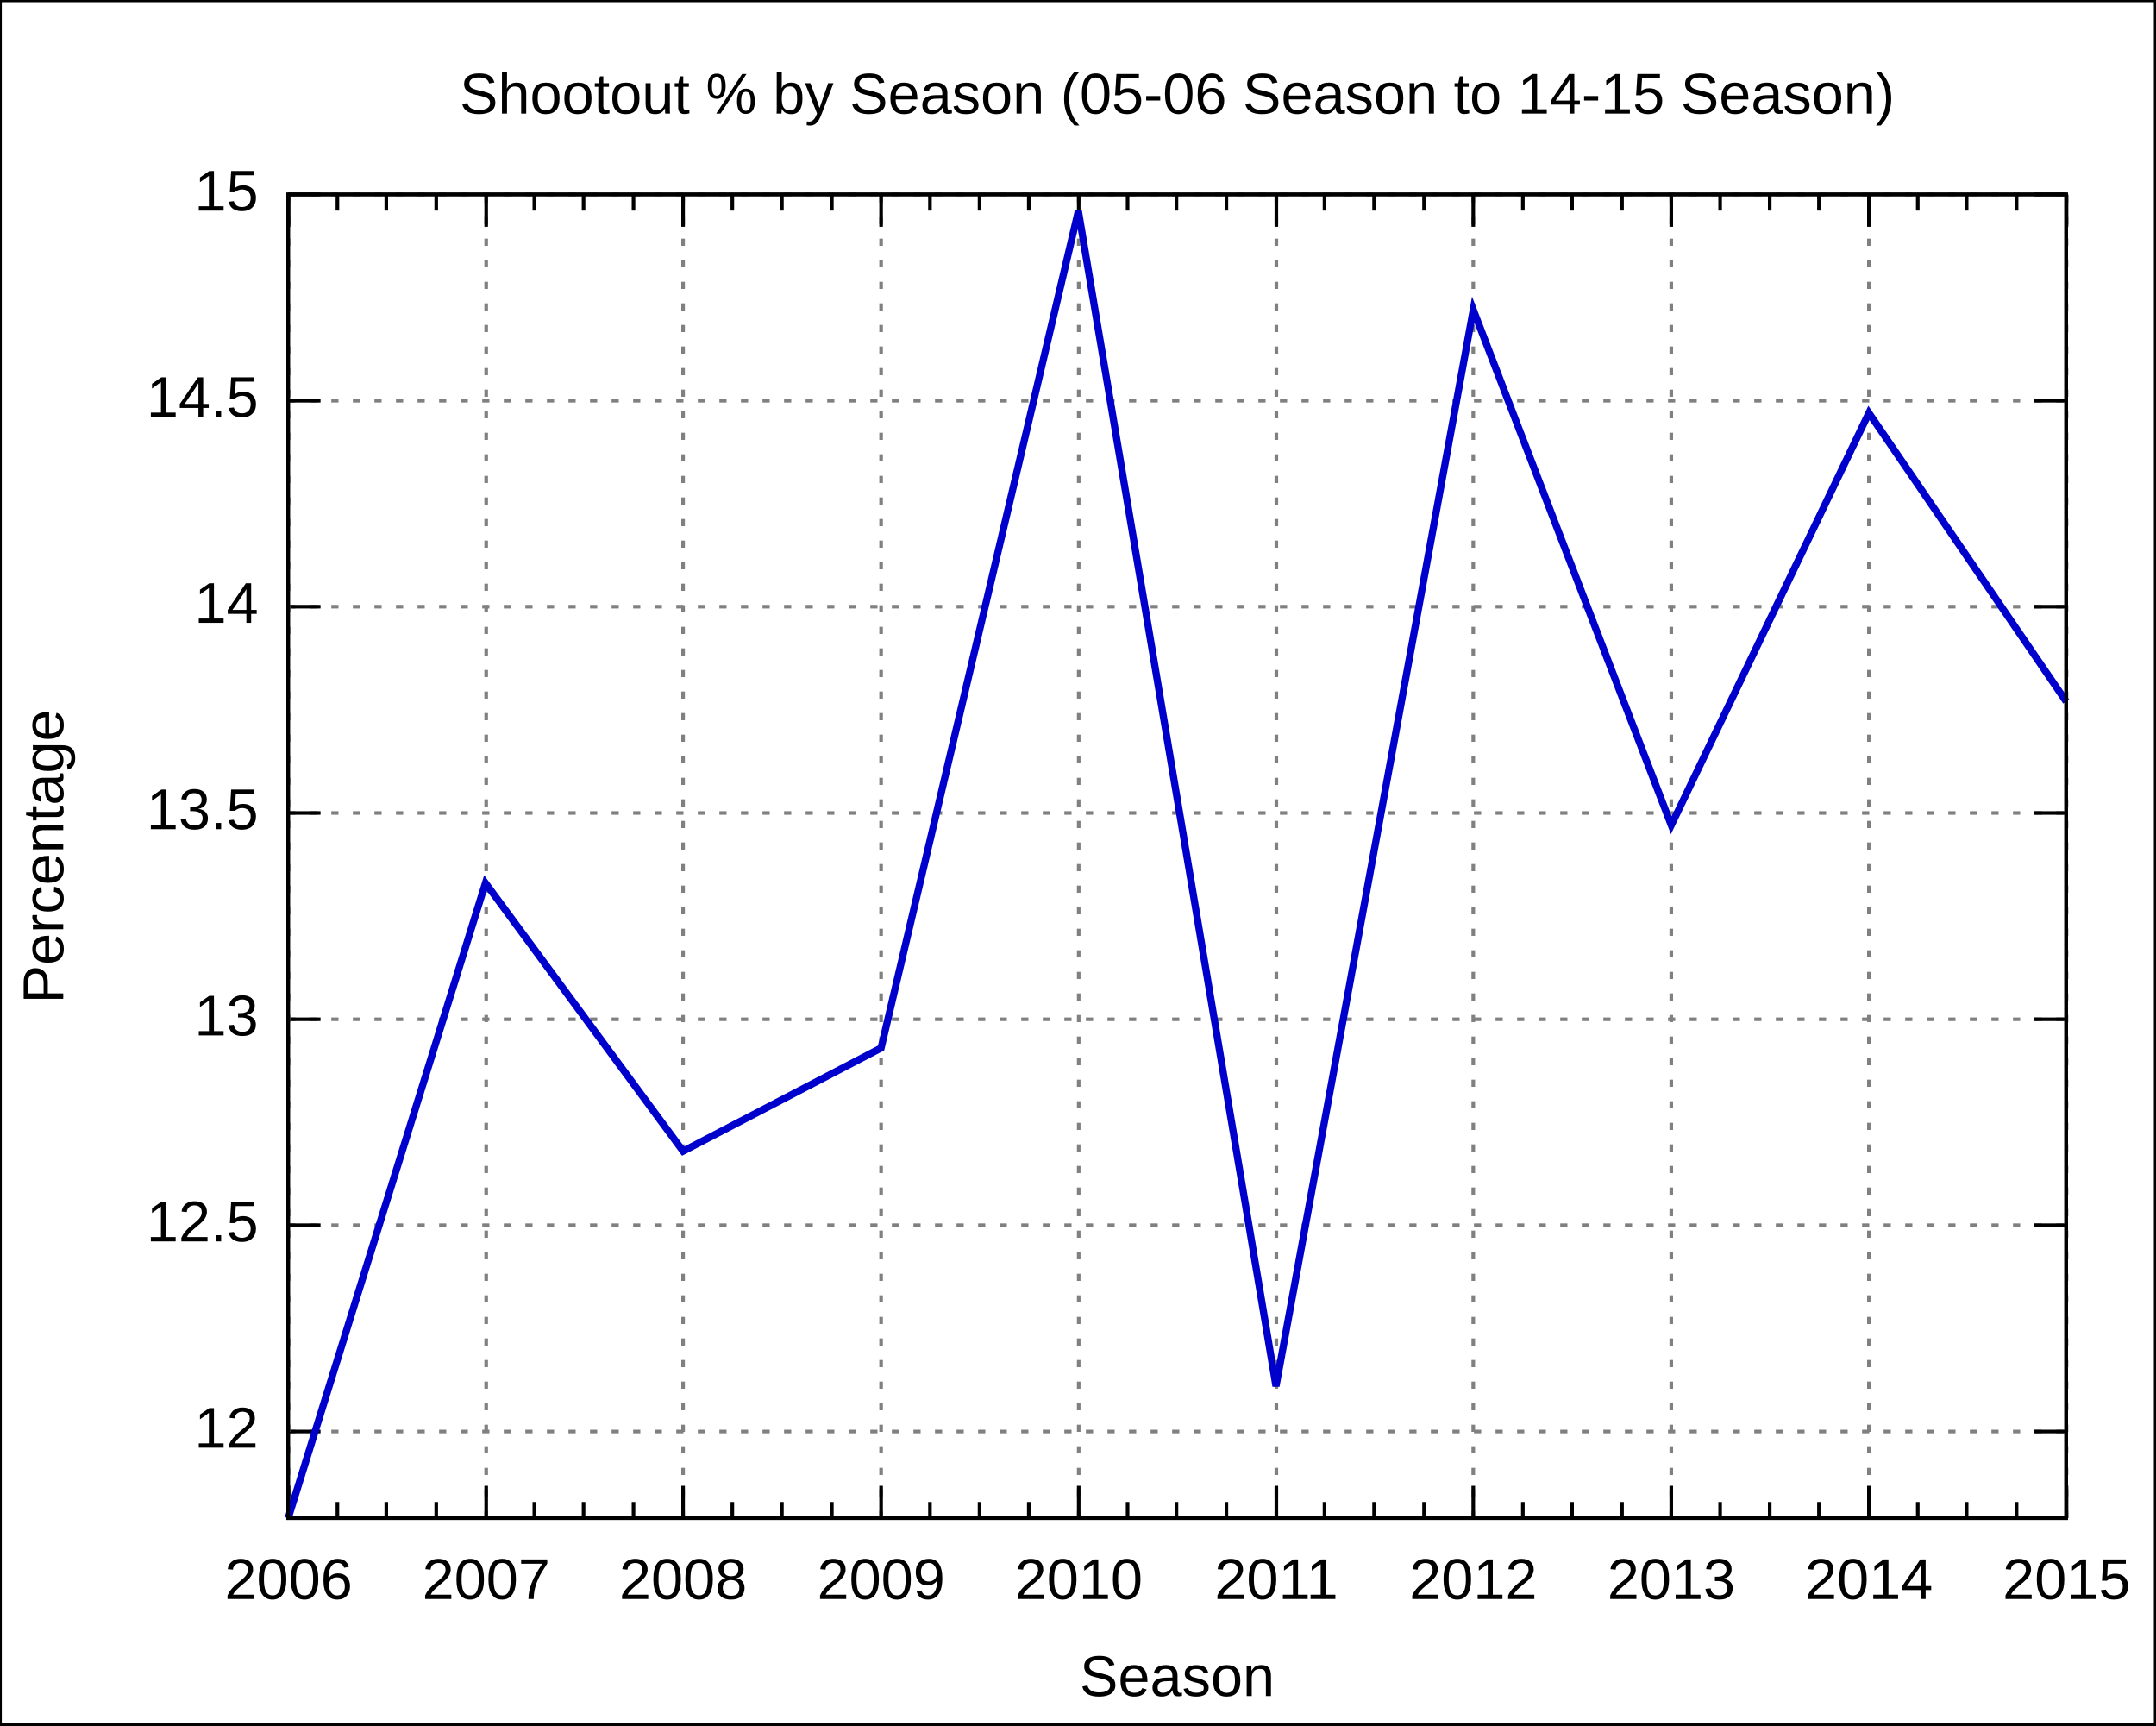
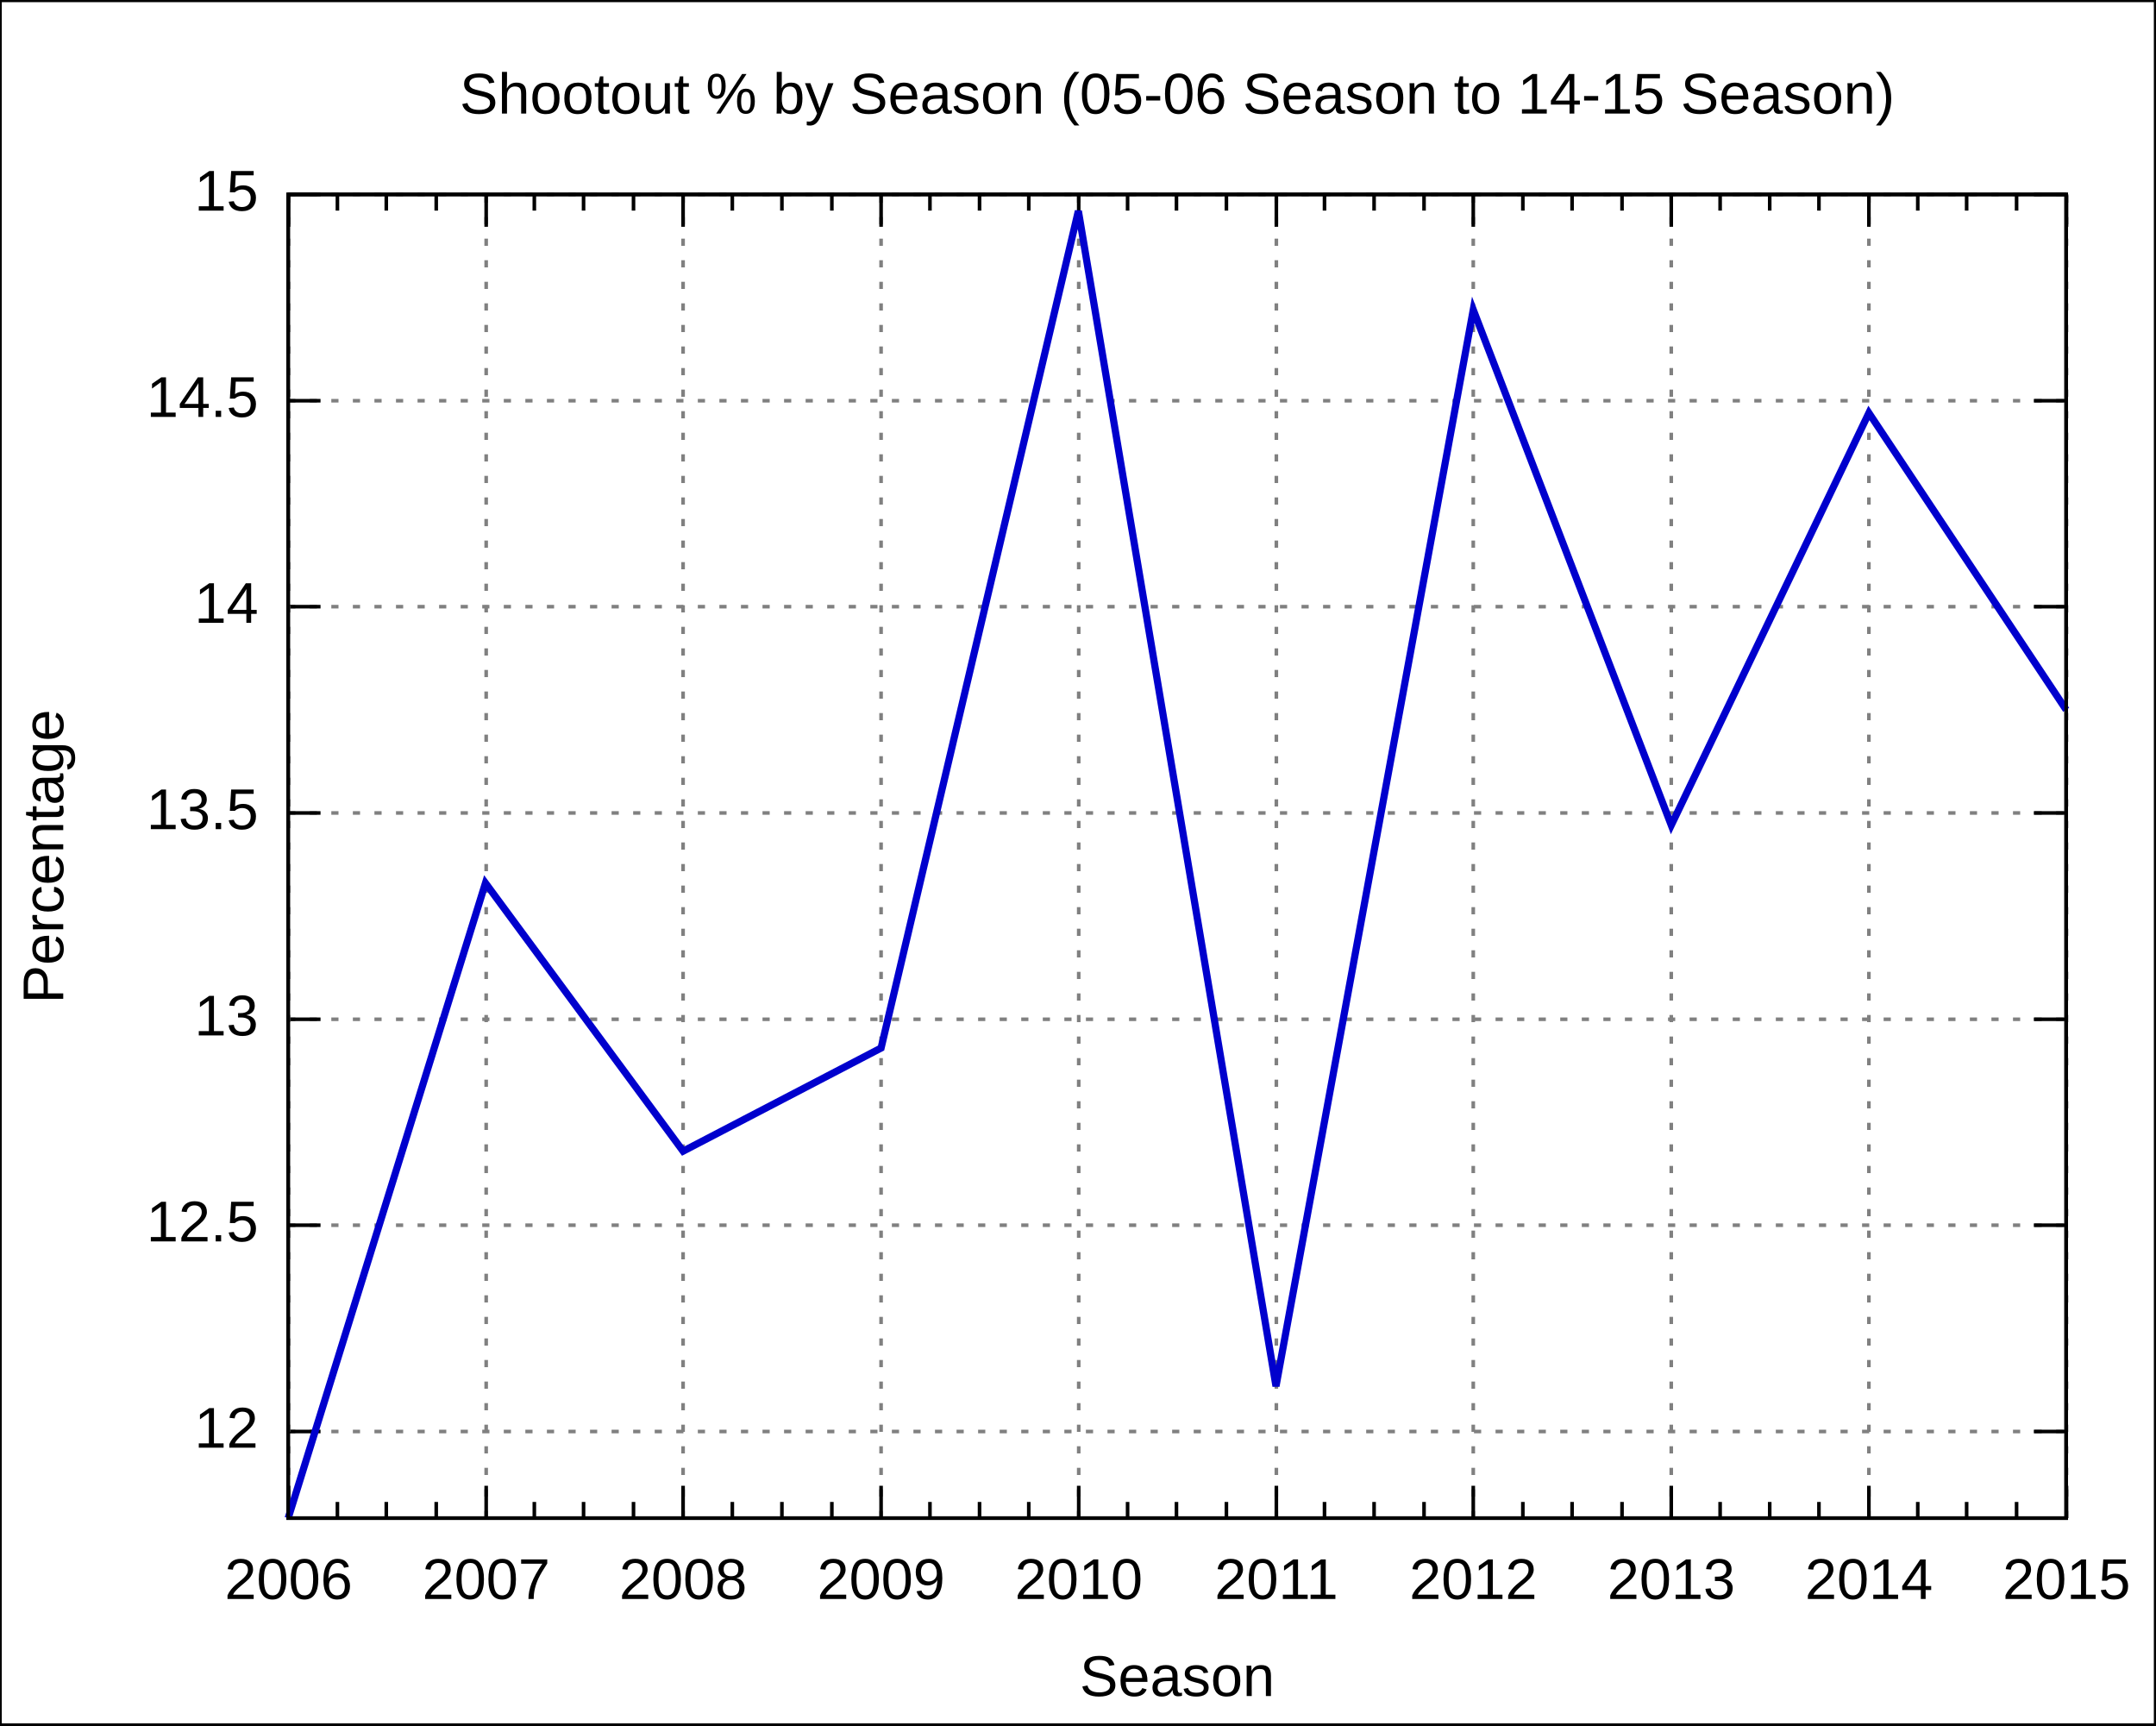
<svg xmlns="http://www.w3.org/2000/svg" xmlns:xlink="http://www.w3.org/1999/xlink" width="600" height="480" viewBox="0 0 600 480">
  <g id="gnuplot_canvas">
    <rect x="0" y="0" width="600" height="480" fill="none" />
    <defs>
      <circle id="gpDot" r="0.5" stroke-width="0.5" />
      <path id="gpPt0" stroke-width="0.222" stroke="currentColor" d="M-1,0 h2 M0,-1 v2" />
      <path id="gpPt1" stroke-width="0.222" stroke="currentColor" d="M-1,-1 L1,1 M1,-1 L-1,1" />
      <path id="gpPt2" stroke-width="0.222" stroke="currentColor" d="M-1,0 L1,0 M0,-1 L0,1 M-1,-1 L1,1 M-1,1 L1,-1" />
      <rect id="gpPt3" stroke-width="0.222" stroke="currentColor" x="-1" y="-1" width="2" height="2" />
      <rect id="gpPt4" stroke-width="0.222" stroke="currentColor" fill="currentColor" x="-1" y="-1" width="2" height="2" />
      <circle id="gpPt5" stroke-width="0.222" stroke="currentColor" cx="0" cy="0" r="1" />
      <use xlink:href="#gpPt5" id="gpPt6" fill="currentColor" stroke="none" />
      <path id="gpPt7" stroke-width="0.222" stroke="currentColor" d="M0,-1.33 L-1.33,0.67 L1.33,0.67 z" />
      <use xlink:href="#gpPt7" id="gpPt8" fill="currentColor" stroke="none" />
      <use xlink:href="#gpPt7" id="gpPt9" stroke="currentColor" transform="rotate(180)" />
      <use xlink:href="#gpPt9" id="gpPt10" fill="currentColor" stroke="none" />
      <use xlink:href="#gpPt3" id="gpPt11" stroke="currentColor" transform="rotate(45)" />
      <use xlink:href="#gpPt11" id="gpPt12" fill="currentColor" stroke="none" />
    </defs>
    <g style="fill:none; color:white; stroke:currentColor; stroke-width:1.00; stroke-linecap:butt; stroke-linejoin:miter">
</g>
    <g style="fill:none; color:black; stroke:currentColor; stroke-width:1.00; stroke-linecap:butt; stroke-linejoin:miter">
      <g style="stroke:none; shape-rendering:crispEdges">
        <polygon fill="rgb(255, 255, 255)" points="0.0,480.0 599.9,480.0 599.9,0.1 0.0,0.1 " />
      </g>
      <path stroke="black" d="M0.0,480.0 L0.0,0.1 L599.9,0.1 L599.9,480.0 L0.0,480.0  " />
    </g>
    <g style="fill:none; color:gray; stroke:currentColor; stroke-width:1.00; stroke-linecap:butt; stroke-linejoin:miter">
      <path stroke="gray" stroke-dasharray=" 2,4" class="gridline" d="M80.2,398.3 L575.0,398.3  " />
    </g>
    <g style="fill:none; color:black; stroke:currentColor; stroke-width:1.00; stroke-linecap:butt; stroke-linejoin:miter">
      <path stroke="black" d="M80.2,398.3 L89.2,398.3 M575.0,398.3 L566.0,398.3  " />
      <g transform="translate(71.9,402.8)" style="stroke:none; fill:black; font-family:Arial; font-size:12.00pt; text-anchor:end">
        <text> 12</text>
      </g>
    </g>
    <g style="fill:none; color:gray; stroke:currentColor; stroke-width:1.00; stroke-linecap:butt; stroke-linejoin:miter">
      <path stroke="gray" stroke-dasharray=" 2,4" class="gridline" d="M80.2,340.9 L575.0,340.9  " />
    </g>
    <g style="fill:none; color:black; stroke:currentColor; stroke-width:1.00; stroke-linecap:butt; stroke-linejoin:miter">
      <path stroke="black" d="M80.2,340.9 L89.2,340.9 M575.0,340.9 L566.0,340.9  " />
      <g transform="translate(71.9,345.4)" style="stroke:none; fill:black; font-family:Arial; font-size:12.00pt; text-anchor:end">
        <text> 12.5</text>
      </g>
    </g>
    <g style="fill:none; color:gray; stroke:currentColor; stroke-width:1.00; stroke-linecap:butt; stroke-linejoin:miter">
      <path stroke="gray" stroke-dasharray=" 2,4" class="gridline" d="M80.2,283.6 L575.0,283.6  " />
    </g>
    <g style="fill:none; color:black; stroke:currentColor; stroke-width:1.00; stroke-linecap:butt; stroke-linejoin:miter">
      <path stroke="black" d="M80.2,283.6 L89.2,283.6 M575.0,283.6 L566.0,283.6  " />
      <g transform="translate(71.9,288.1)" style="stroke:none; fill:black; font-family:Arial; font-size:12.00pt; text-anchor:end">
        <text> 13</text>
      </g>
    </g>
    <g style="fill:none; color:gray; stroke:currentColor; stroke-width:1.00; stroke-linecap:butt; stroke-linejoin:miter">
      <path stroke="gray" stroke-dasharray=" 2,4" class="gridline" d="M80.2,226.2 L575.0,226.2  " />
    </g>
    <g style="fill:none; color:black; stroke:currentColor; stroke-width:1.00; stroke-linecap:butt; stroke-linejoin:miter">
      <path stroke="black" d="M80.2,226.2 L89.2,226.2 M575.0,226.2 L566.0,226.2  " />
      <g transform="translate(71.9,230.7)" style="stroke:none; fill:black; font-family:Arial; font-size:12.00pt; text-anchor:end">
        <text> 13.5</text>
      </g>
    </g>
    <g style="fill:none; color:gray; stroke:currentColor; stroke-width:1.00; stroke-linecap:butt; stroke-linejoin:miter">
      <path stroke="gray" stroke-dasharray=" 2,4" class="gridline" d="M80.2,168.8 L575.0,168.8  " />
    </g>
    <g style="fill:none; color:black; stroke:currentColor; stroke-width:1.00; stroke-linecap:butt; stroke-linejoin:miter">
      <path stroke="black" d="M80.2,168.8 L89.2,168.8 M575.0,168.8 L566.0,168.8  " />
      <g transform="translate(71.9,173.3)" style="stroke:none; fill:black; font-family:Arial; font-size:12.00pt; text-anchor:end">
        <text> 14</text>
      </g>
    </g>
    <g style="fill:none; color:gray; stroke:currentColor; stroke-width:1.00; stroke-linecap:butt; stroke-linejoin:miter">
      <path stroke="gray" stroke-dasharray=" 2,4" class="gridline" d="M80.2,111.5 L575.0,111.5  " />
    </g>
    <g style="fill:none; color:black; stroke:currentColor; stroke-width:1.00; stroke-linecap:butt; stroke-linejoin:miter">
      <path stroke="black" d="M80.2,111.5 L89.2,111.5 M575.0,111.5 L566.0,111.5  " />
      <g transform="translate(71.9,116.0)" style="stroke:none; fill:black; font-family:Arial; font-size:12.00pt; text-anchor:end">
        <text> 14.5</text>
      </g>
    </g>
    <g style="fill:none; color:gray; stroke:currentColor; stroke-width:1.00; stroke-linecap:butt; stroke-linejoin:miter">
      <path stroke="gray" stroke-dasharray=" 2,4" class="gridline" d="M80.2,54.1 L575.0,54.1  " />
    </g>
    <g style="fill:none; color:black; stroke:currentColor; stroke-width:1.00; stroke-linecap:butt; stroke-linejoin:miter">
      <path stroke="black" d="M80.2,54.1 L89.2,54.1 M575.0,54.1 L566.0,54.1  " />
      <g transform="translate(71.9,58.6)" style="stroke:none; fill:black; font-family:Arial; font-size:12.00pt; text-anchor:end">
        <text> 15</text>
      </g>
    </g>
    <g style="fill:none; color:gray; stroke:currentColor; stroke-width:1.00; stroke-linecap:butt; stroke-linejoin:miter">
      <path stroke="gray" stroke-dasharray=" 2,4" class="gridline" d="M80.3,422.4 L80.3,54.1  " />
    </g>
    <g style="fill:none; color:black; stroke:currentColor; stroke-width:1.00; stroke-linecap:butt; stroke-linejoin:miter">
      <path stroke="black" d="M80.3,422.4 L80.3,413.4 M80.3,54.1 L80.3,63.1  " />
      <g transform="translate(80.3,444.9)" style="stroke:none; fill:black; font-family:Arial; font-size:12.00pt; text-anchor:middle">
        <text>2006</text>
      </g>
      <path stroke="black" d="M93.9,422.4 L93.9,417.9 M93.9,54.1 L93.9,58.6 M107.5,422.4 L107.5,417.9 M107.5,54.1 L107.5,58.6    M121.4,422.4 L121.4,417.9 M121.4,54.1 L121.4,58.6  " />
    </g>
    <g style="fill:none; color:gray; stroke:currentColor; stroke-width:1.00; stroke-linecap:butt; stroke-linejoin:miter">
      <path stroke="gray" stroke-dasharray=" 2,4" class="gridline" d="M135.3,422.4 L135.3,54.1  " />
    </g>
    <g style="fill:none; color:black; stroke:currentColor; stroke-width:1.00; stroke-linecap:butt; stroke-linejoin:miter">
      <path stroke="black" d="M135.3,422.4 L135.3,413.4 M135.3,54.1 L135.3,63.1  " />
      <g transform="translate(135.3,444.9)" style="stroke:none; fill:black; font-family:Arial; font-size:12.00pt; text-anchor:middle">
        <text>2007</text>
      </g>
      <path stroke="black" d="M148.7,422.4 L148.7,417.9 M148.7,54.1 L148.7,58.6 M162.4,422.4 L162.4,417.9 M162.4,54.1 L162.4,58.6    M176.3,422.4 L176.3,417.9 M176.3,54.1 L176.3,58.6  " />
    </g>
    <g style="fill:none; color:gray; stroke:currentColor; stroke-width:1.00; stroke-linecap:butt; stroke-linejoin:miter">
      <path stroke="gray" stroke-dasharray=" 2,4" class="gridline" d="M190.1,422.4 L190.1,54.1  " />
    </g>
    <g style="fill:none; color:black; stroke:currentColor; stroke-width:1.00; stroke-linecap:butt; stroke-linejoin:miter">
      <path stroke="black" d="M190.1,422.4 L190.1,413.4 M190.1,54.1 L190.1,63.1  " />
      <g transform="translate(190.1,444.9)" style="stroke:none; fill:black; font-family:Arial; font-size:12.00pt; text-anchor:middle">
        <text>2008</text>
      </g>
      <path stroke="black" d="M203.8,422.4 L203.8,417.9 M203.8,54.1 L203.8,58.6 M217.6,422.4 L217.6,417.9 M217.6,54.1 L217.6,58.6    M231.5,422.4 L231.5,417.9 M231.5,54.1 L231.5,58.6  " />
    </g>
    <g style="fill:none; color:gray; stroke:currentColor; stroke-width:1.00; stroke-linecap:butt; stroke-linejoin:miter">
      <path stroke="gray" stroke-dasharray=" 2,4" class="gridline" d="M245.2,422.4 L245.2,54.1  " />
    </g>
    <g style="fill:none; color:black; stroke:currentColor; stroke-width:1.00; stroke-linecap:butt; stroke-linejoin:miter">
      <path stroke="black" d="M245.2,422.4 L245.2,413.4 M245.2,54.1 L245.2,63.1  " />
      <g transform="translate(245.2,444.9)" style="stroke:none; fill:black; font-family:Arial; font-size:12.00pt; text-anchor:middle">
        <text>2009</text>
      </g>
      <path stroke="black" d="M258.8,422.4 L258.8,417.9 M258.8,54.1 L258.8,58.6 M272.6,422.4 L272.6,417.9 M272.6,54.1 L272.6,58.6    M286.3,422.4 L286.3,417.9 M286.3,54.1 L286.3,58.6  " />
    </g>
    <g style="fill:none; color:gray; stroke:currentColor; stroke-width:1.00; stroke-linecap:butt; stroke-linejoin:miter">
      <path stroke="gray" stroke-dasharray=" 2,4" class="gridline" d="M300.2,422.4 L300.2,54.1  " />
    </g>
    <g style="fill:none; color:black; stroke:currentColor; stroke-width:1.00; stroke-linecap:butt; stroke-linejoin:miter">
      <path stroke="black" d="M300.2,422.4 L300.2,413.4 M300.2,54.1 L300.2,63.1  " />
      <g transform="translate(300.2,444.9)" style="stroke:none; fill:black; font-family:Arial; font-size:12.00pt; text-anchor:middle">
        <text>2010</text>
      </g>
      <path stroke="black" d="M313.8,422.4 L313.8,417.9 M313.8,54.1 L313.8,58.6 M327.4,422.4 L327.4,417.9 M327.4,54.1 L327.4,58.6    M341.3,422.4 L341.3,417.9 M341.3,54.1 L341.3,58.6  " />
    </g>
    <g style="fill:none; color:gray; stroke:currentColor; stroke-width:1.00; stroke-linecap:butt; stroke-linejoin:miter">
      <path stroke="gray" stroke-dasharray=" 2,4" class="gridline" d="M355.2,422.4 L355.2,54.1  " />
    </g>
    <g style="fill:none; color:black; stroke:currentColor; stroke-width:1.00; stroke-linecap:butt; stroke-linejoin:miter">
      <path stroke="black" d="M355.2,422.4 L355.2,413.4 M355.2,54.1 L355.2,63.1  " />
      <g transform="translate(355.2,444.9)" style="stroke:none; fill:black; font-family:Arial; font-size:12.00pt; text-anchor:middle">
        <text>2011</text>
      </g>
      <path stroke="black" d="M368.6,422.4 L368.6,417.9 M368.6,54.1 L368.6,58.6 M382.4,422.4 L382.4,417.9 M382.4,54.1 L382.4,58.6    M396.3,422.4 L396.3,417.9 M396.3,54.1 L396.3,58.6  " />
    </g>
    <g style="fill:none; color:gray; stroke:currentColor; stroke-width:1.00; stroke-linecap:butt; stroke-linejoin:miter">
      <path stroke="gray" stroke-dasharray=" 2,4" class="gridline" d="M410.0,422.4 L410.0,54.1  " />
    </g>
    <g style="fill:none; color:black; stroke:currentColor; stroke-width:1.00; stroke-linecap:butt; stroke-linejoin:miter">
      <path stroke="black" d="M410.0,422.4 L410.0,413.4 M410.0,54.1 L410.0,63.1  " />
      <g transform="translate(410.0,444.9)" style="stroke:none; fill:black; font-family:Arial; font-size:12.00pt; text-anchor:middle">
        <text>2012</text>
      </g>
      <path stroke="black" d="M423.8,422.4 L423.8,417.9 M423.8,54.1 L423.8,58.6 M437.5,422.4 L437.5,417.9 M437.5,54.1 L437.5,58.6    M451.4,422.4 L451.4,417.9 M451.4,54.1 L451.4,58.6  " />
    </g>
    <g style="fill:none; color:gray; stroke:currentColor; stroke-width:1.00; stroke-linecap:butt; stroke-linejoin:miter">
      <path stroke="gray" stroke-dasharray=" 2,4" class="gridline" d="M465.1,422.4 L465.1,54.1  " />
    </g>
    <g style="fill:none; color:black; stroke:currentColor; stroke-width:1.00; stroke-linecap:butt; stroke-linejoin:miter">
      <path stroke="black" d="M465.1,422.4 L465.1,413.4 M465.1,54.1 L465.1,63.1  " />
      <g transform="translate(465.1,444.9)" style="stroke:none; fill:black; font-family:Arial; font-size:12.00pt; text-anchor:middle">
        <text>2013</text>
      </g>
      <path stroke="black" d="M478.7,422.4 L478.7,417.9 M478.7,54.1 L478.7,58.6 M492.5,422.4 L492.5,417.9 M492.5,54.1 L492.5,58.6    M506.2,422.4 L506.2,417.9 M506.2,54.1 L506.2,58.6  " />
    </g>
    <g style="fill:none; color:gray; stroke:currentColor; stroke-width:1.00; stroke-linecap:butt; stroke-linejoin:miter">
      <path stroke="gray" stroke-dasharray=" 2,4" class="gridline" d="M520.1,422.4 L520.1,63.1 L520.1,54.1  " />
    </g>
    <g style="fill:none; color:black; stroke:currentColor; stroke-width:1.00; stroke-linecap:butt; stroke-linejoin:miter">
      <path stroke="black" d="M520.1,422.4 L520.1,413.4 M520.1,54.1 L520.1,63.1  " />
      <g transform="translate(520.1,444.9)" style="stroke:none; fill:black; font-family:Arial; font-size:12.00pt; text-anchor:middle">
        <text>2014</text>
      </g>
      <path stroke="black" d="M533.7,422.4 L533.7,417.9 M533.7,54.1 L533.7,58.6 M547.3,422.4 L547.3,417.9 M547.3,54.1 L547.3,58.6    M561.2,422.4 L561.2,417.9 M561.2,54.1 L561.2,58.6  " />
    </g>
    <g style="fill:none; color:gray; stroke:currentColor; stroke-width:1.00; stroke-linecap:butt; stroke-linejoin:miter">
      <path stroke="gray" stroke-dasharray=" 2,4" class="gridline" d="M575.1,422.4 L575.1,54.1  " />
    </g>
    <g style="fill:none; color:black; stroke:currentColor; stroke-width:1.00; stroke-linecap:butt; stroke-linejoin:miter">
      <path stroke="black" d="M575.1,422.4 L575.1,413.4 M575.1,54.1 L575.1,63.1  " />
      <g transform="translate(575.1,444.9)" style="stroke:none; fill:black; font-family:Arial; font-size:12.00pt; text-anchor:middle">
        <text>2015</text>
      </g>
      <path stroke="black" d="M80.2,54.1 L80.2,422.4 L575.0,422.4 L575.0,54.1 L80.2,54.1 Z  " />
      <g transform="translate(17.6,238.3) rotate(270)" style="stroke:none; fill:black; font-family:Arial; font-size:12.00pt; text-anchor:middle">
        <text>Percentage</text>
      </g>
      <g transform="translate(327.6,471.9)" style="stroke:none; fill:black; font-family:Arial; font-size:12.00pt; text-anchor:middle">
        <text>Season</text>
      </g>
      <g transform="translate(327.6,31.6)" style="stroke:none; fill:black; font-family:Arial; font-size:12.00pt; text-anchor:middle">
        <text>Shootout % by Season (05-06 Season to 14-15 Season)</text>
      </g>
    </g>
    <g id="gnuplot_plot_1">
      <g style="fill:none; color:white; stroke:black; stroke-width:2.00; stroke-linecap:butt; stroke-linejoin:miter">
</g>
      <g style="fill:none; color:red; stroke:currentColor; stroke-width:2.00; stroke-linecap:butt; stroke-linejoin:miter">
-         <path stroke="rgb(  0,   0, 205)" d="M575.0,195.2 L520.1,114.9 L465.1,229.6 L410.0,86.2 L355.1,385.7 L300.1,58.7 L245.2,291.6 L190.1,320.3    L135.1,245.7 L80.2,422.4  " />
+         <path stroke="rgb(  0,   0, 205)" d="M575.0,197.5 L520.1,114.9 L465.1,229.6 L410.0,86.2 L355.1,385.7 L300.1,58.7 L245.2,291.6 L190.1,320.3    L135.1,245.7 L80.2,422.4  " />
      </g>
    </g>
    <g style="fill:none; color:white; stroke:rgb(  0,   0, 205); stroke-width:1.00; stroke-linecap:butt; stroke-linejoin:miter">
</g>
    <g style="fill:none; color:black; stroke:currentColor; stroke-width:1.00; stroke-linecap:butt; stroke-linejoin:miter">
      <path stroke="black" d="M80.2,54.1 L80.2,422.4 L575.0,422.4 L575.0,54.1 L80.2,54.1 Z  " />
    </g>
  </g>
</svg>
